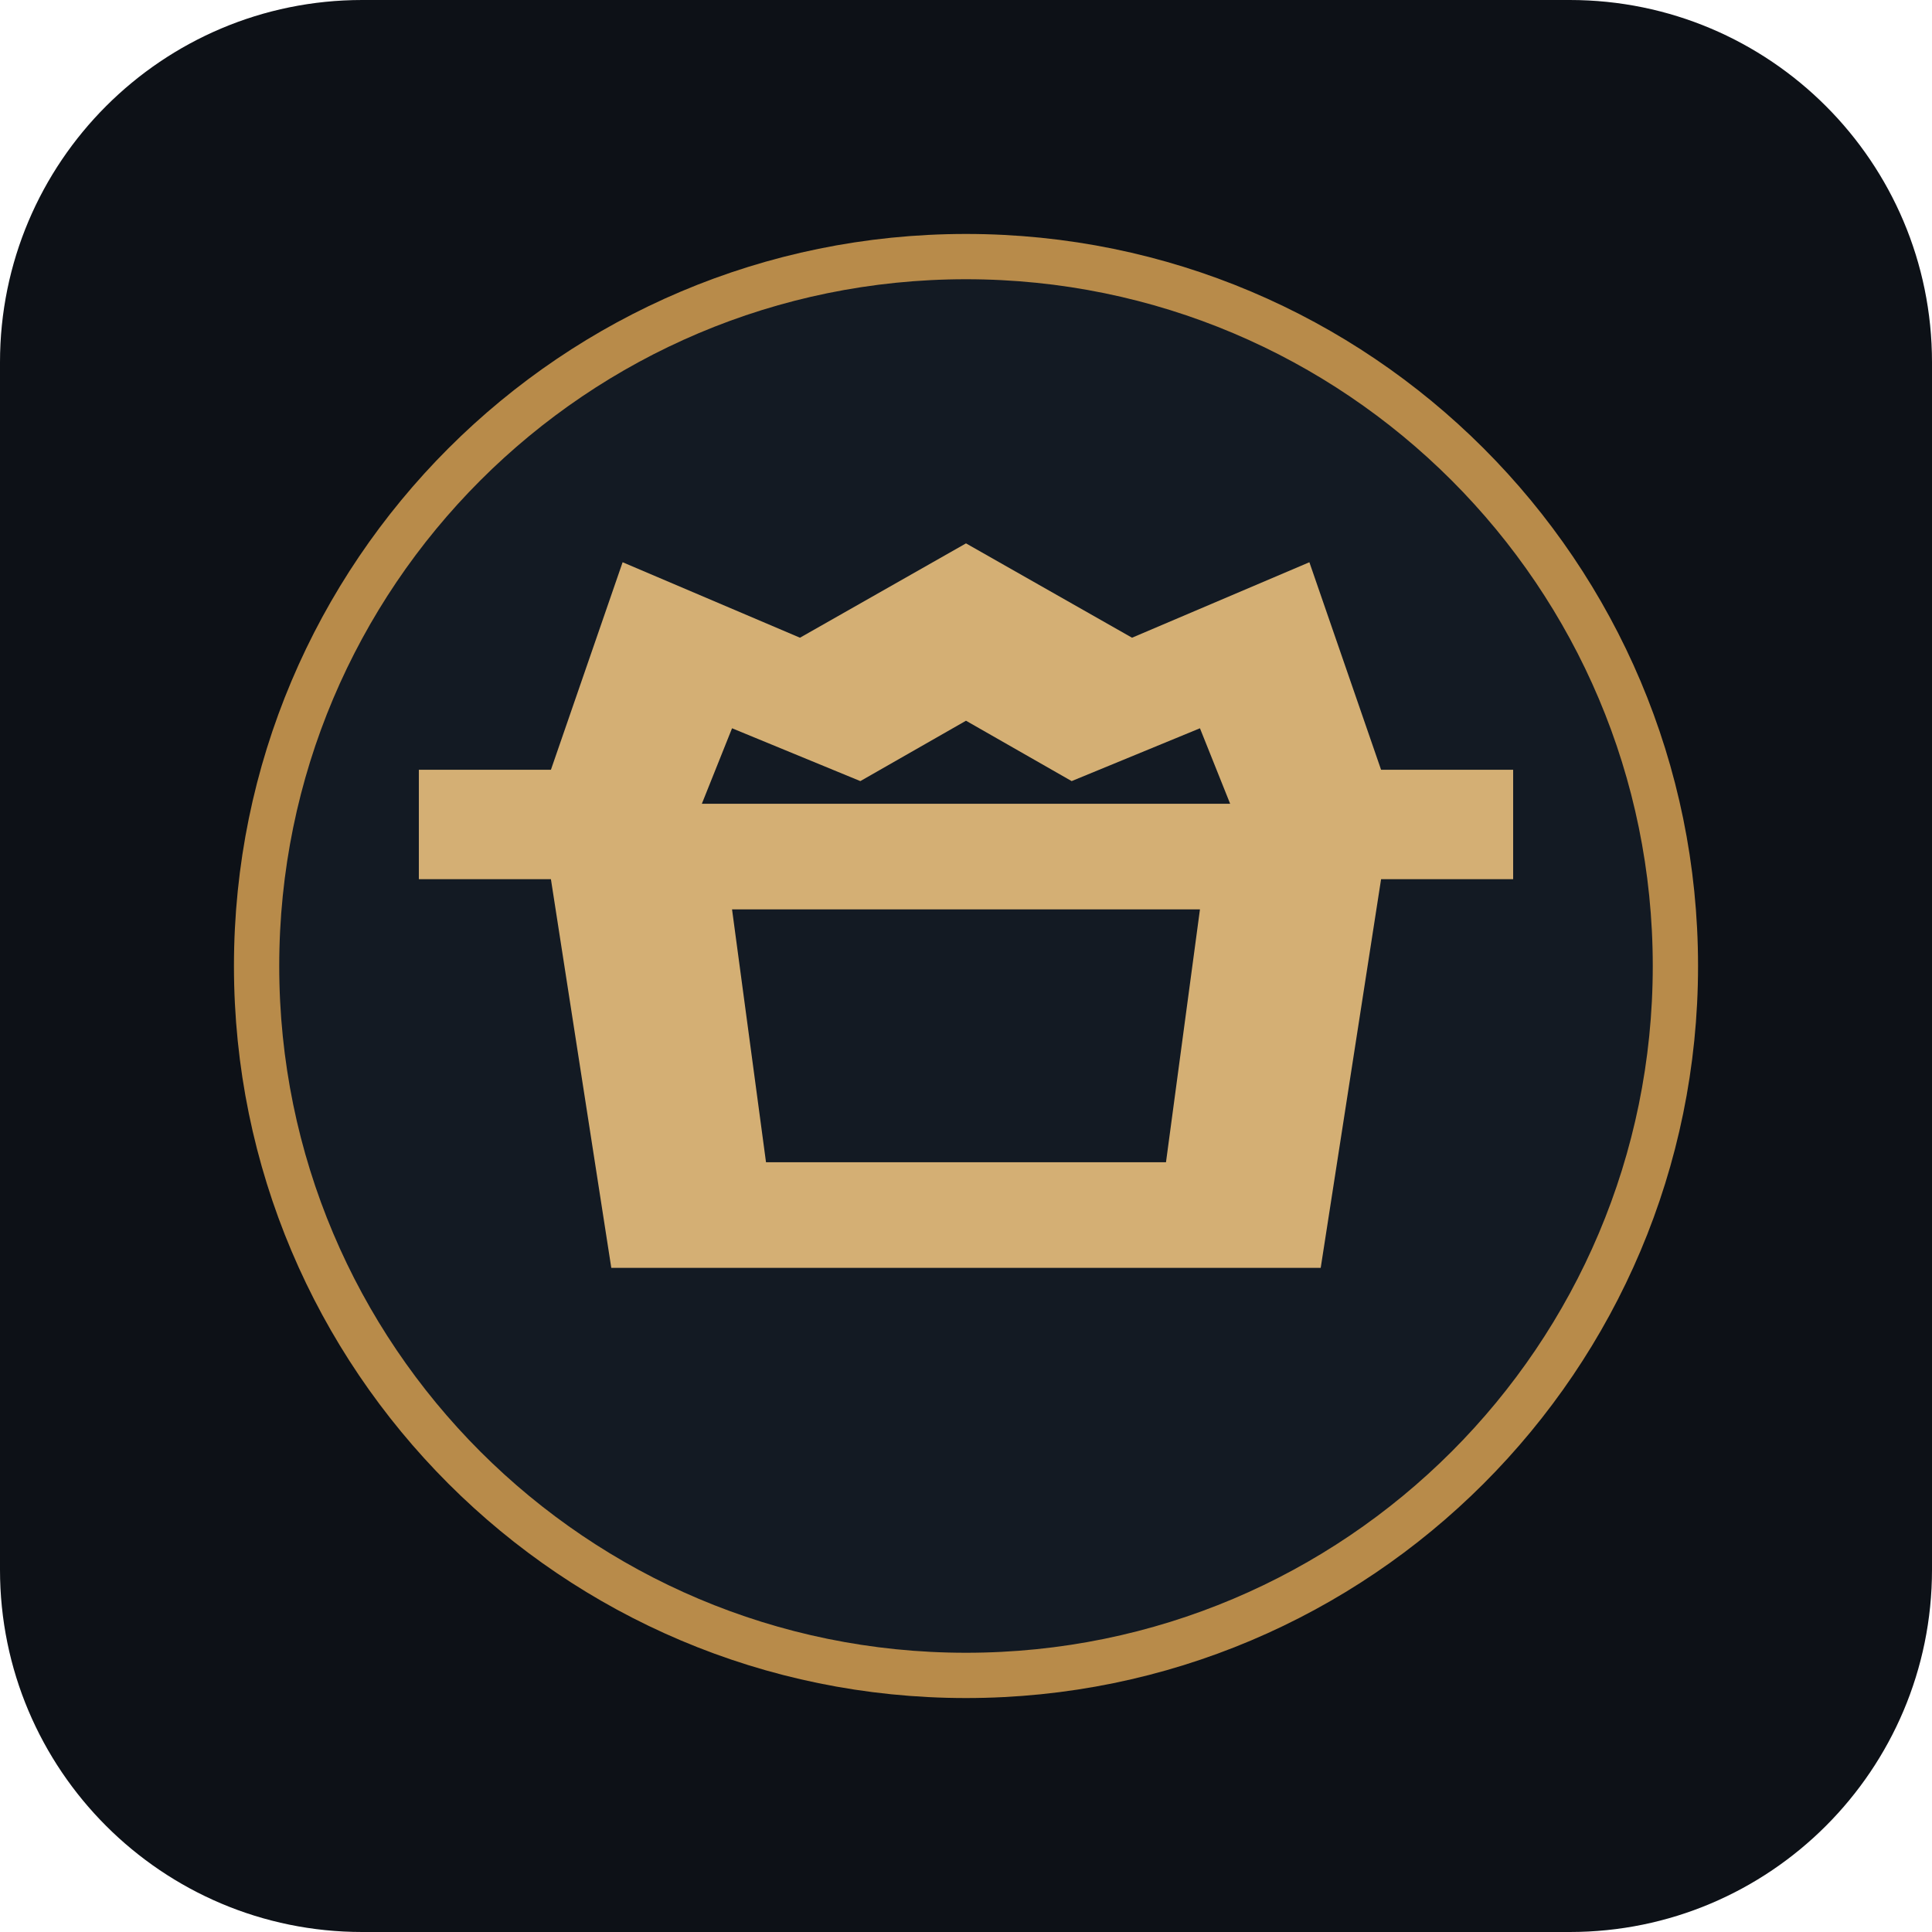
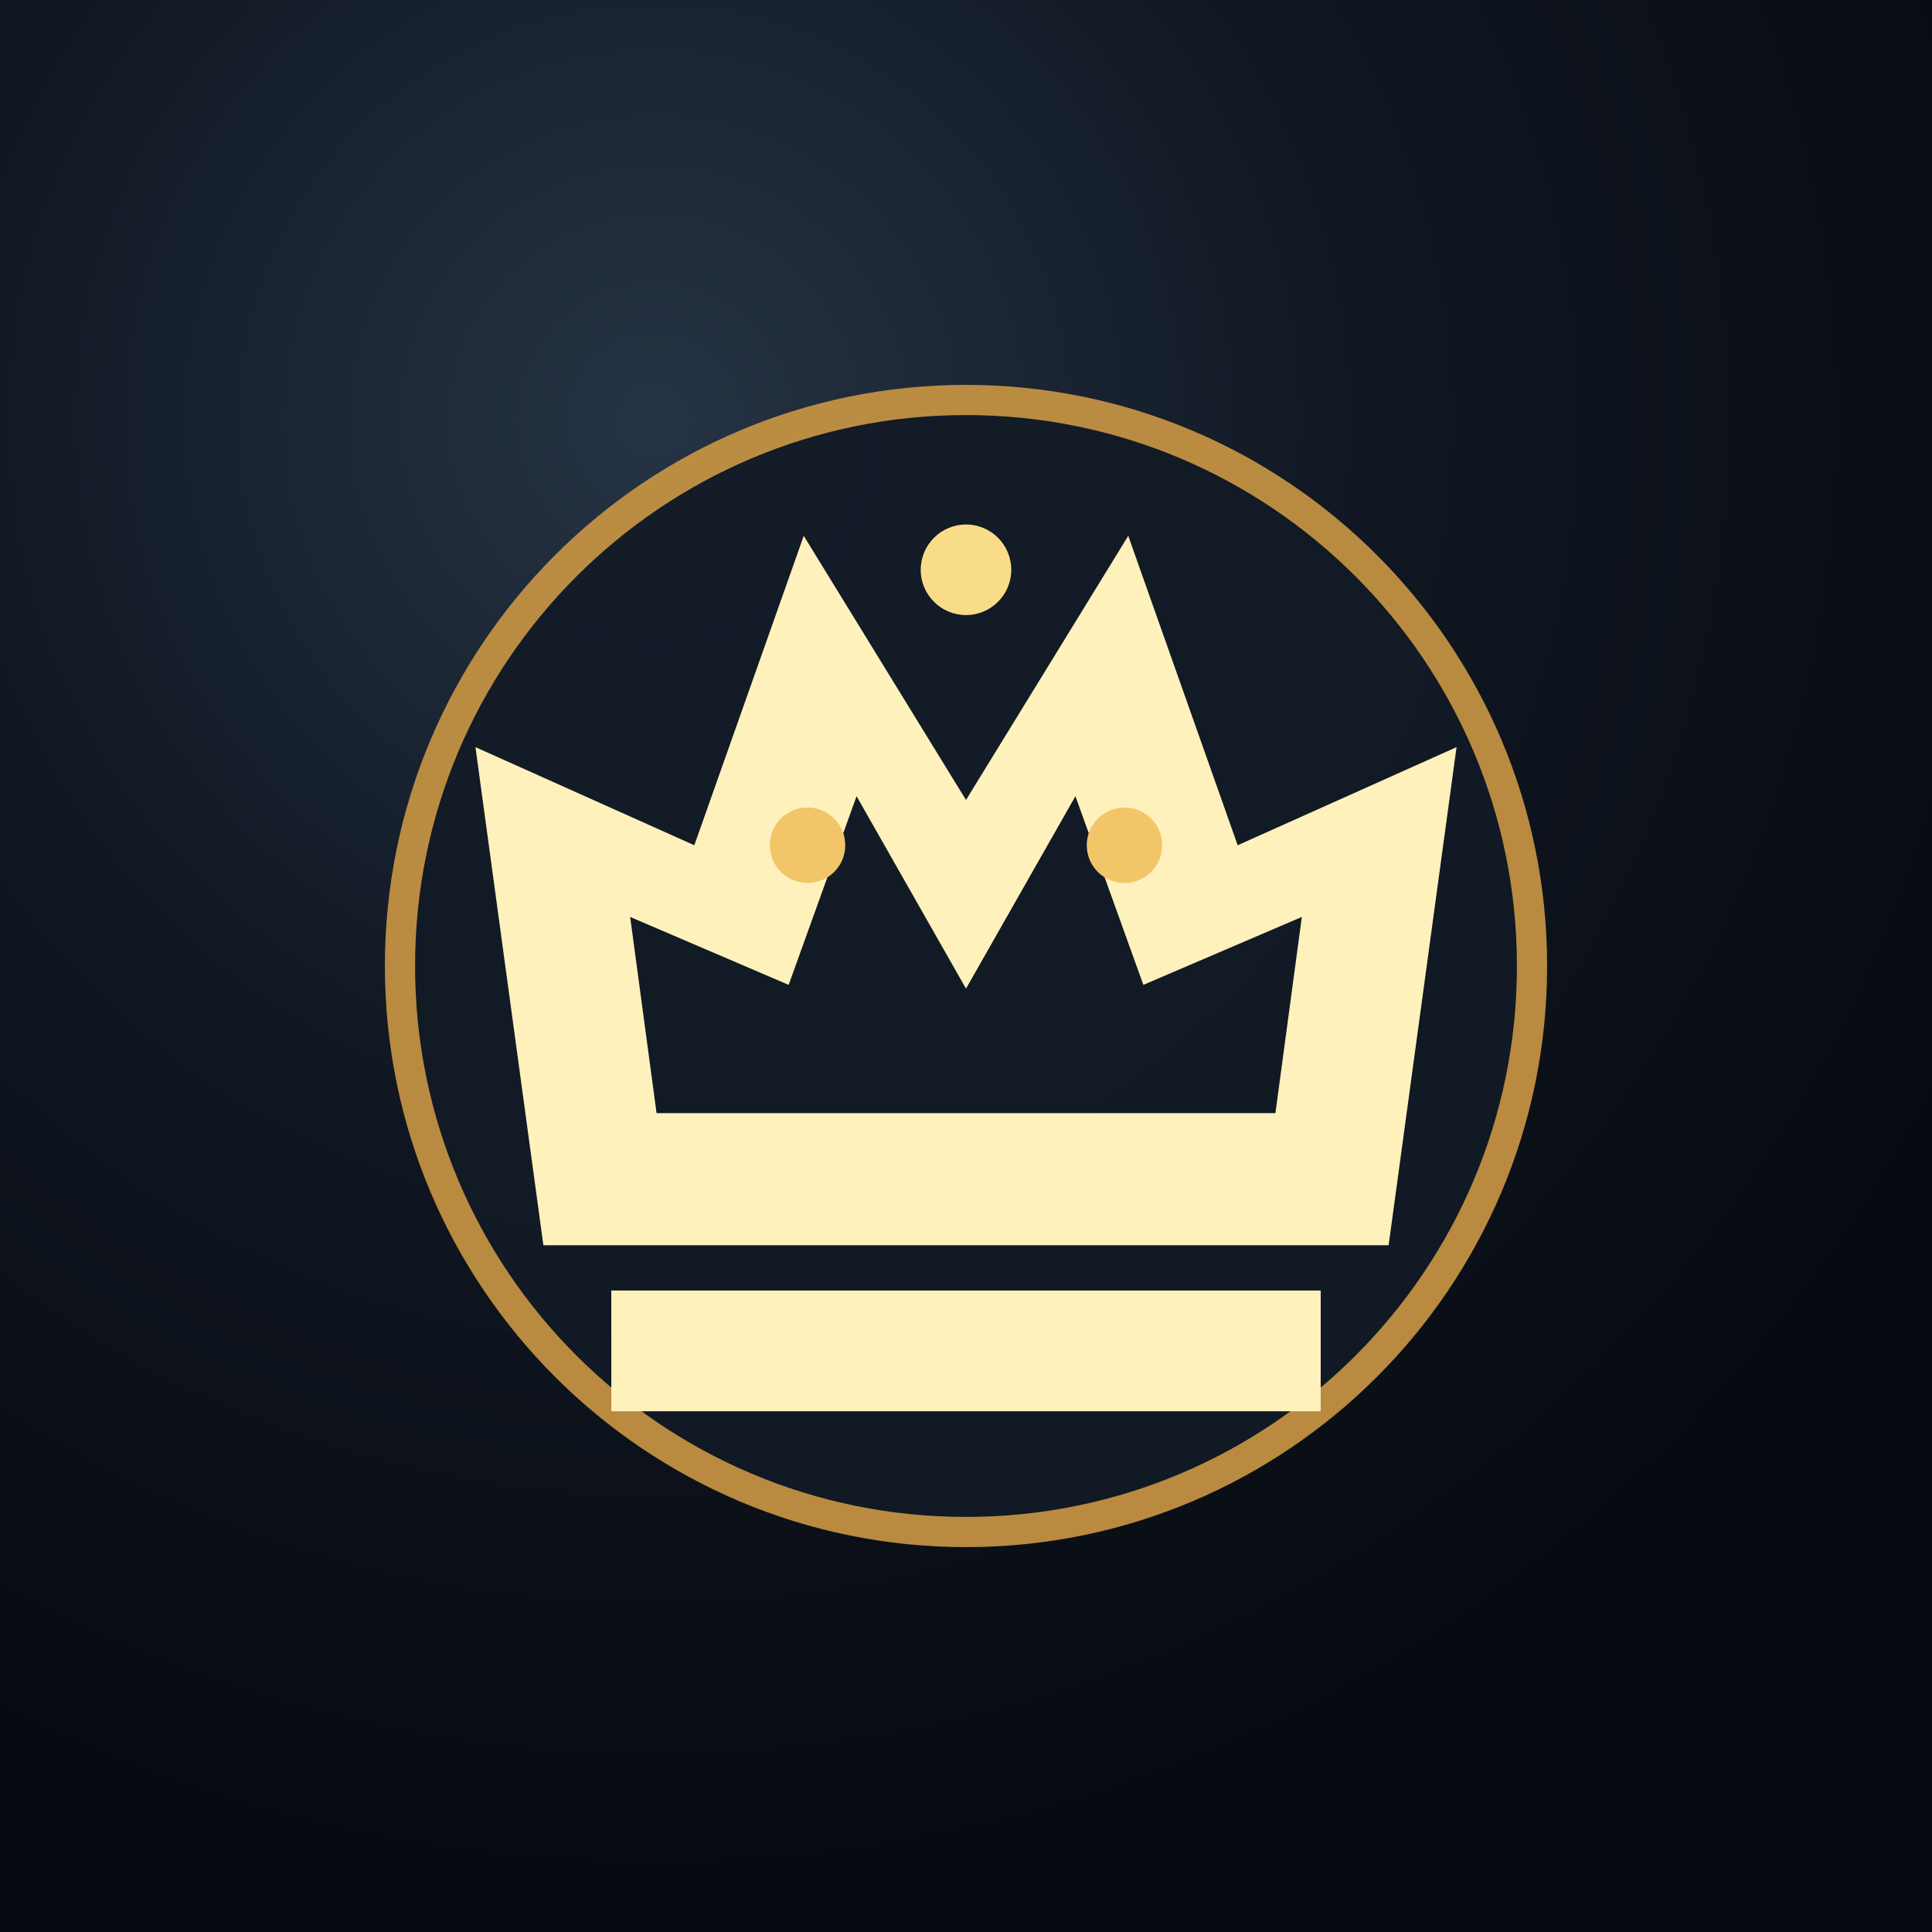
- <svg xmlns="http://www.w3.org/2000/svg" viewBox="0 0 512 512">
-   <rect width="512" height="512" rx="96" fill="#0d1117" />
-   <circle cx="256" cy="256" r="188" fill="#131a23" stroke="#b88b4a" stroke-width="12" />
-   <path d="M256 144l44 25 47-20 19 55h35v29h-35l-16 103H162l-16-103h-35v-29h35l19-55 47 20 44-25zm0 47l-28 16-34-14-8 20h140l-8-20-34 14-28-16zm-62 50l9 67h106l9-67H194z" fill="#d4af74" />
+ <svg xmlns="http://www.w3.org/2000/svg" viewBox="0 0 512 512" role="img" aria-label="Awutu Bawjiase Community crown">
+   <defs>
+     <radialGradient id="bg" cx="34%" cy="22%" r="76%">
+       <stop offset="0" stop-color="#263445" />
+       <stop offset="0.48" stop-color="#101722" />
+       <stop offset="1" stop-color="#070a10" />
+     </radialGradient>
+     <linearGradient id="gold" x1="132" y1="112" x2="380" y2="392">
+       <stop offset="0" stop-color="#fff1bc" />
+       <stop offset="0.3" stop-color="#d9ae54" />
+       <stop offset="0.62" stop-color="#9a6427" />
+       <stop offset="1" stop-color="#f0ce7a" />
+     </linearGradient>
+   </defs>
+   <rect width="512" height="512" fill="url(#bg)" />
+   <circle cx="256" cy="256" r="150" fill="#111a25" stroke="#c89543" stroke-width="8" opacity="0.92" />
+   <path fill="url(#gold)" d="M144 330h224l18-132-58 26-29-82-43 70-43-70-29 82-58-26 18 132Zm30-35-7-52 42 18 18-50 29 51 29-51 18 50 42-18-7 52H174Z" />
+   <rect x="162" y="342" width="188" height="32" fill="url(#gold)" />
+   <circle cx="256" cy="151" r="12" fill="#f8dc88" />
+   <circle cx="214" cy="224" r="10" fill="#f3c569" />
+   <circle cx="298" cy="224" r="10" fill="#f3c569" />
</svg>
